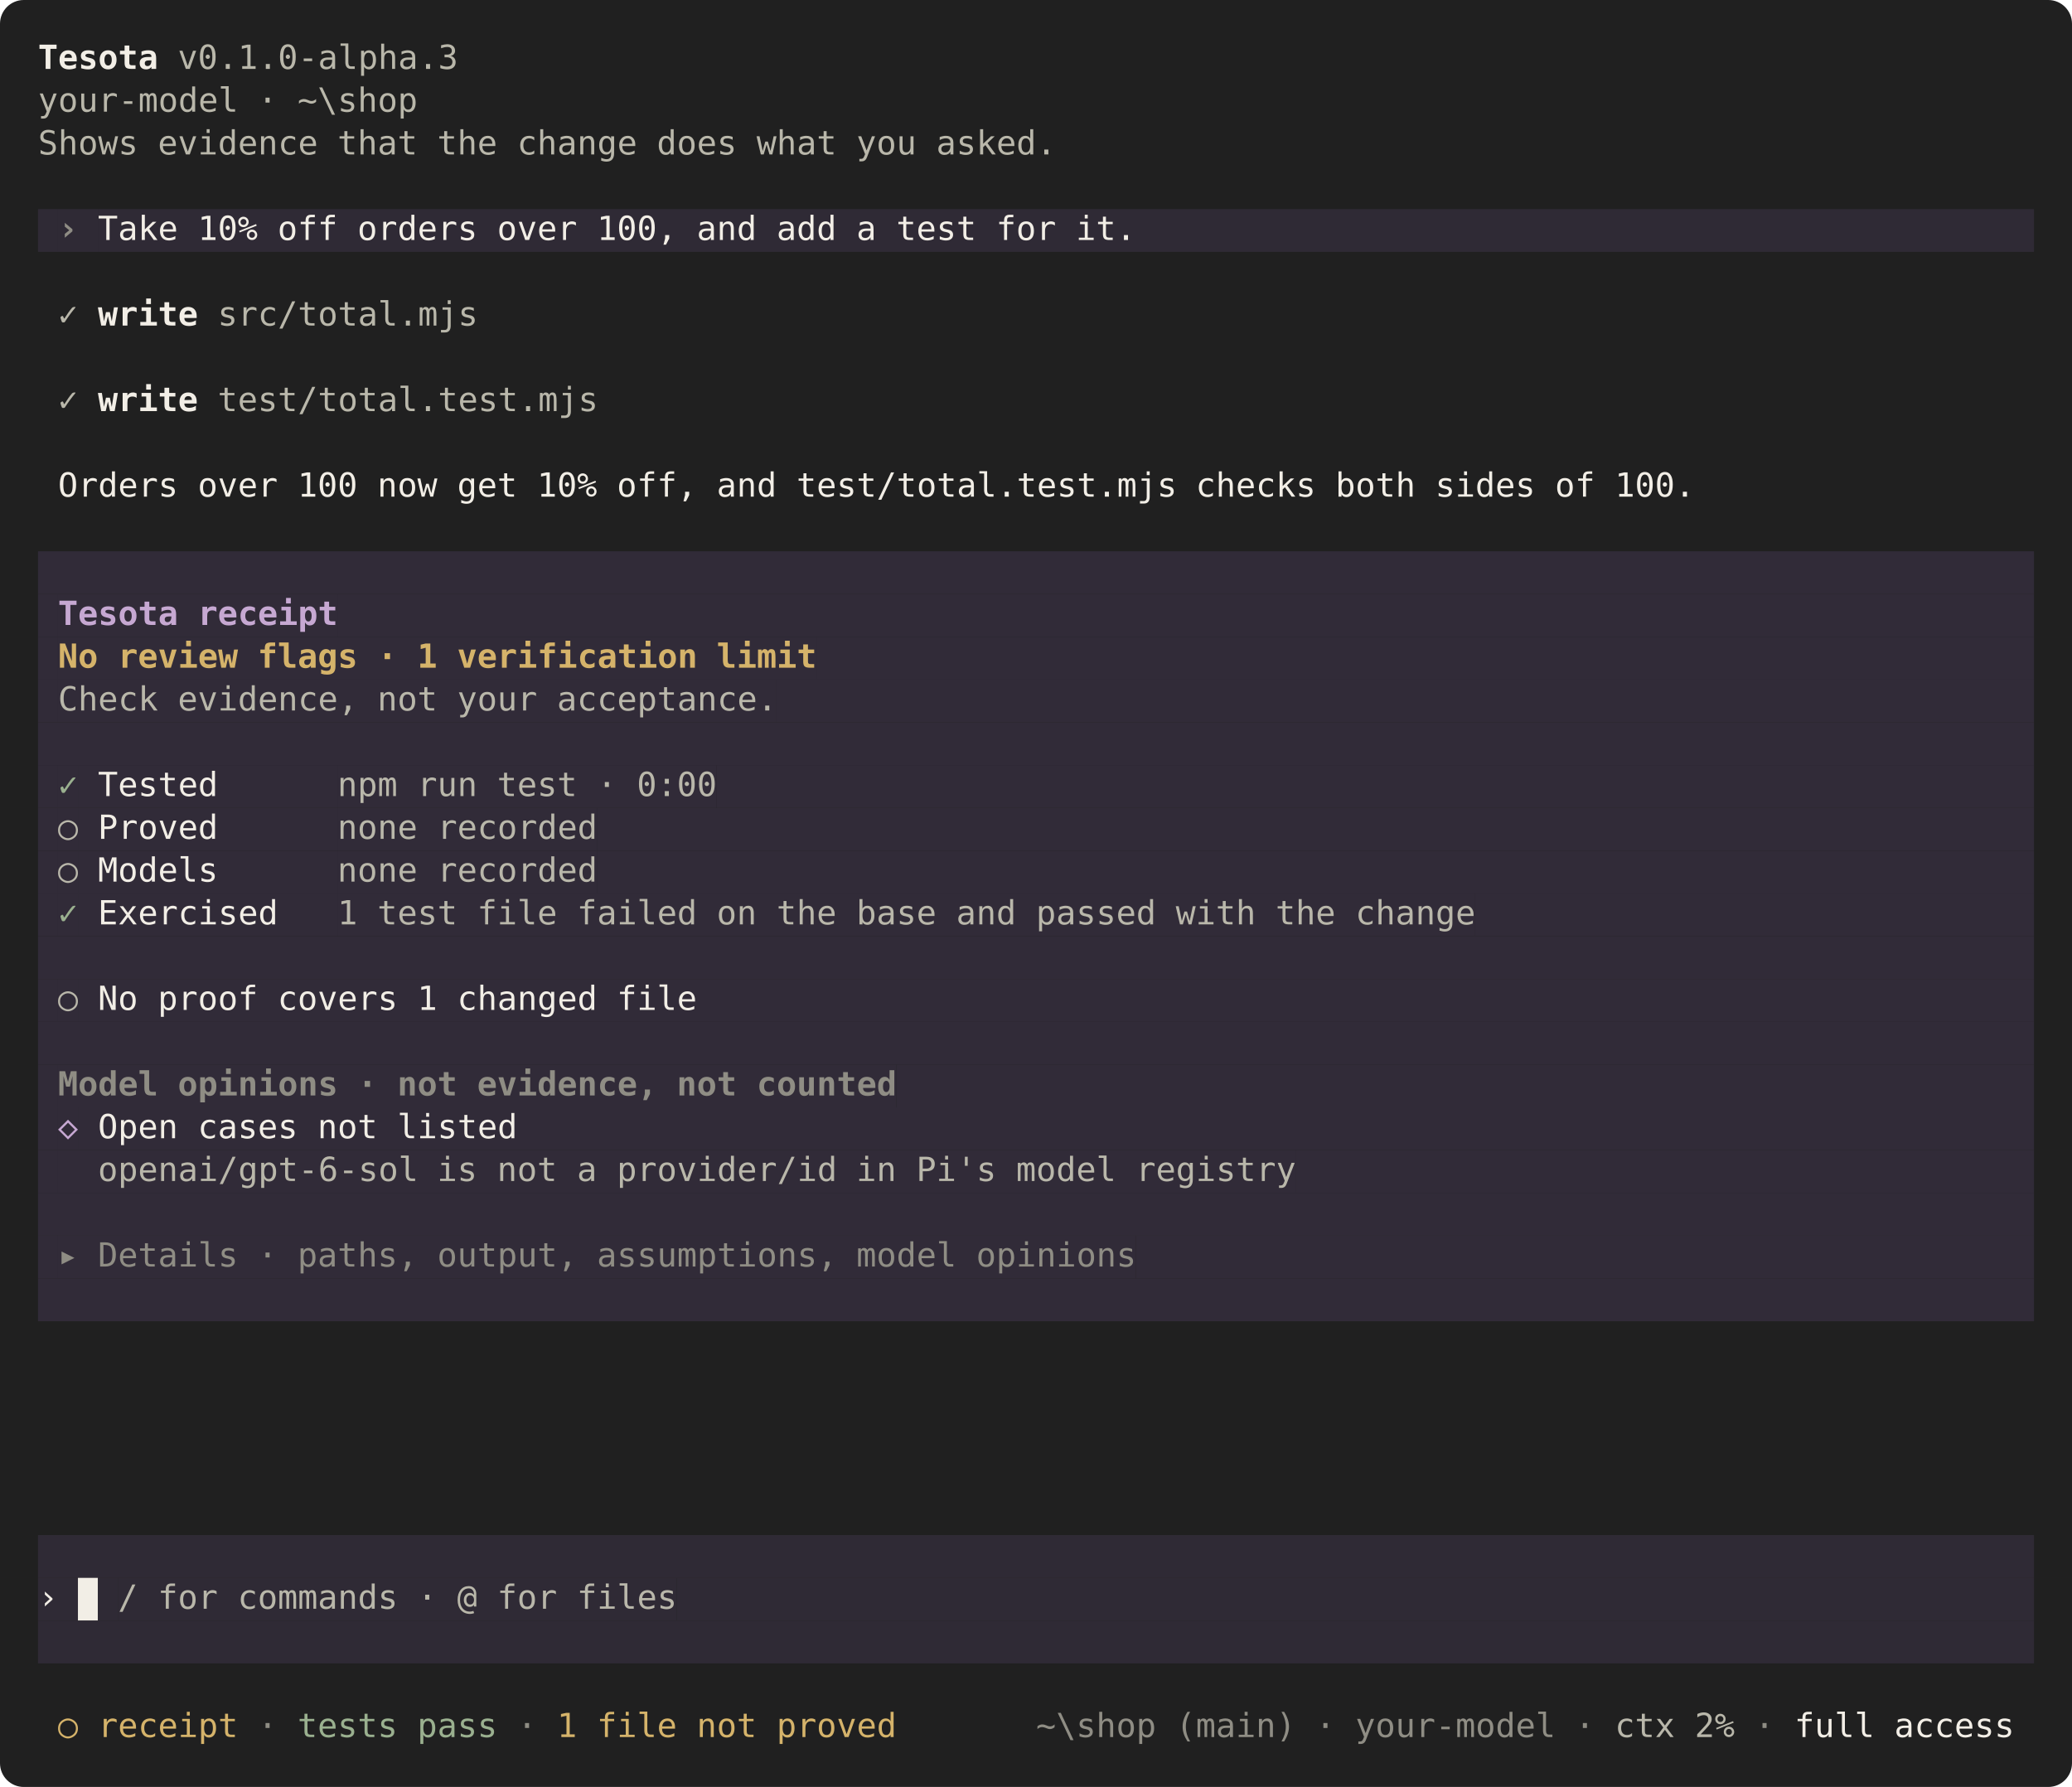
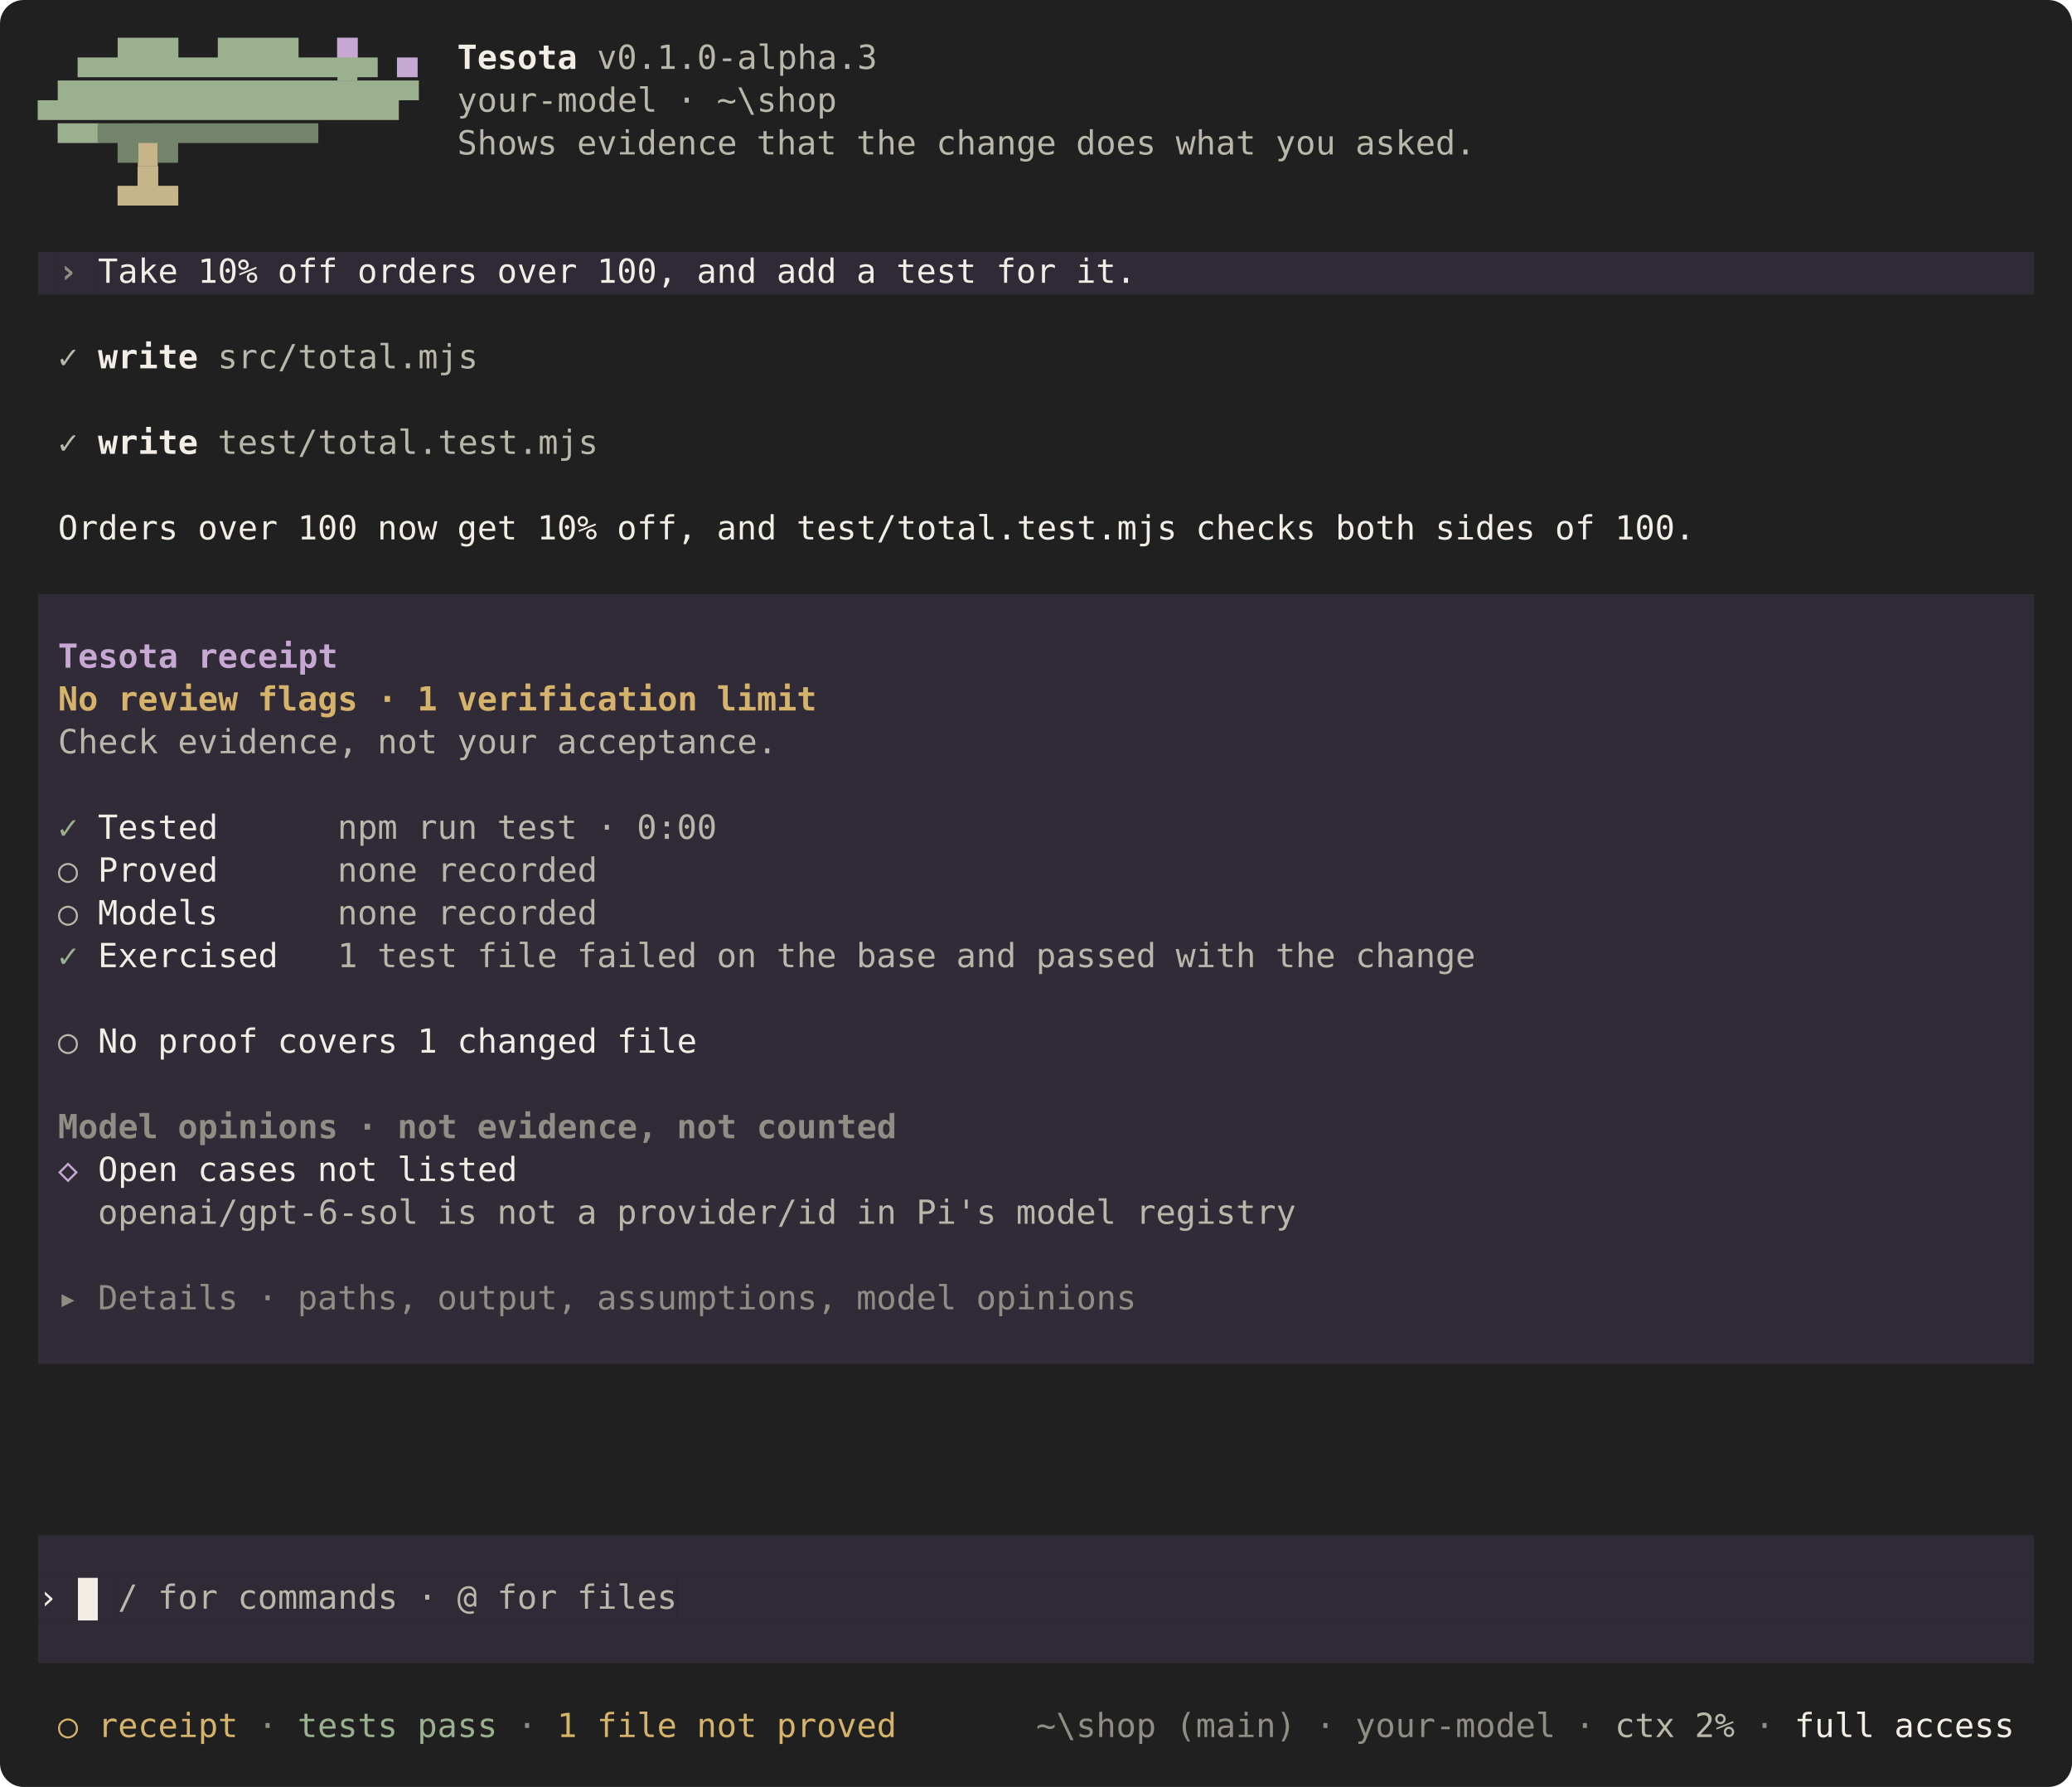
- <svg xmlns="http://www.w3.org/2000/svg" width="872" height="752" viewBox="0 0 872 752" role="img" aria-label="A verified turn in Tesota: the request, the agent's two file writes and its answer, then Tesota's receipt card saying nothing needs you, the tests pass and the new test exercises the change.">
+ <svg xmlns="http://www.w3.org/2000/svg" width="872" height="752" viewBox="0 0 872 752" role="img" aria-label="A verified turn in Tesota: a blooming pixel ironwood in the header, the request, two file writes and the answer, then the receipt card with the passing tests and the new test exercising the change.">
  <rect width="872" height="752" rx="10" fill="#202020" />
-   <rect x="16.0" y="88" width="8.4" height="18" fill="#2f2a35" />
-   <rect x="24.4" y="88" width="16.8" height="18" fill="#2f2a35" />
-   <rect x="41.2" y="88" width="814.8" height="18" fill="#2f2a35" />
-   <rect x="16.0" y="232" width="840.0" height="18" fill="#312b38" />
-   <rect x="16.0" y="250" width="8.4" height="18" fill="#312b38" />
-   <rect x="24.4" y="250" width="117.6" height="18" fill="#312b38" />
-   <rect x="142.0" y="250" width="714.0" height="18" fill="#312b38" />
+   <rect x="142.0" y="16" width="8.4" height="18" fill="#9ab08f" />
+   <rect x="58.0" y="52" width="8.4" height="18" fill="#c7b58a" />
+   <rect x="16.0" y="106" width="8.4" height="18" fill="#2f2a35" />
+   <rect x="24.4" y="106" width="16.8" height="18" fill="#2f2a35" />
+   <rect x="41.2" y="106" width="814.8" height="18" fill="#2f2a35" />
+   <rect x="16.0" y="250" width="840.0" height="18" fill="#312b38" />
  <rect x="16.0" y="268" width="8.4" height="18" fill="#312b38" />
-   <rect x="24.4" y="268" width="319.2" height="18" fill="#312b38" />
-   <rect x="343.6" y="268" width="512.4" height="18" fill="#312b38" />
+   <rect x="24.4" y="268" width="117.6" height="18" fill="#312b38" />
+   <rect x="142.0" y="268" width="714.0" height="18" fill="#312b38" />
  <rect x="16.0" y="286" width="8.4" height="18" fill="#312b38" />
-   <rect x="24.4" y="286" width="302.4" height="18" fill="#312b38" />
-   <rect x="326.8" y="286" width="529.2" height="18" fill="#312b38" />
-   <rect x="16.0" y="304" width="840.0" height="18" fill="#312b38" />
-   <rect x="16.0" y="322" width="8.4" height="18" fill="#312b38" />
-   <rect x="24.4" y="322" width="8.4" height="18" fill="#312b38" />
-   <rect x="32.8" y="322" width="109.2" height="18" fill="#312b38" />
-   <rect x="142.0" y="322" width="159.6" height="18" fill="#312b38" />
-   <rect x="301.6" y="322" width="554.4" height="18" fill="#312b38" />
+   <rect x="24.4" y="286" width="319.2" height="18" fill="#312b38" />
+   <rect x="343.6" y="286" width="512.4" height="18" fill="#312b38" />
+   <rect x="16.0" y="304" width="8.4" height="18" fill="#312b38" />
+   <rect x="24.4" y="304" width="302.4" height="18" fill="#312b38" />
+   <rect x="326.8" y="304" width="529.2" height="18" fill="#312b38" />
+   <rect x="16.0" y="322" width="840.0" height="18" fill="#312b38" />
  <rect x="16.0" y="340" width="8.4" height="18" fill="#312b38" />
  <rect x="24.4" y="340" width="8.4" height="18" fill="#312b38" />
  <rect x="32.8" y="340" width="109.2" height="18" fill="#312b38" />
-   <rect x="142.0" y="340" width="109.2" height="18" fill="#312b38" />
-   <rect x="251.2" y="340" width="604.8" height="18" fill="#312b38" />
+   <rect x="142.0" y="340" width="159.6" height="18" fill="#312b38" />
+   <rect x="301.6" y="340" width="554.4" height="18" fill="#312b38" />
  <rect x="16.0" y="358" width="8.4" height="18" fill="#312b38" />
  <rect x="24.4" y="358" width="8.4" height="18" fill="#312b38" />
  <rect x="32.8" y="358" width="109.2" height="18" fill="#312b38" />
  <rect x="142.0" y="358" width="109.2" height="18" fill="#312b38" />
  <rect x="251.2" y="358" width="604.8" height="18" fill="#312b38" />
  <rect x="16.0" y="376" width="8.4" height="18" fill="#312b38" />
  <rect x="24.4" y="376" width="8.4" height="18" fill="#312b38" />
  <rect x="32.8" y="376" width="109.2" height="18" fill="#312b38" />
-   <rect x="142.0" y="376" width="478.8" height="18" fill="#312b38" />
-   <rect x="620.8" y="376" width="235.2" height="18" fill="#312b38" />
-   <rect x="16.0" y="394" width="840.0" height="18" fill="#312b38" />
-   <rect x="16.0" y="412" width="8.4" height="18" fill="#312b38" />
-   <rect x="24.4" y="412" width="8.4" height="18" fill="#312b38" />
-   <rect x="32.8" y="412" width="823.2" height="18" fill="#312b38" />
-   <rect x="16.0" y="430" width="840.0" height="18" fill="#312b38" />
-   <rect x="16.0" y="448" width="8.4" height="18" fill="#312b38" />
-   <rect x="24.4" y="448" width="352.8" height="18" fill="#312b38" />
-   <rect x="377.2" y="448" width="478.8" height="18" fill="#312b38" />
+   <rect x="142.0" y="376" width="109.2" height="18" fill="#312b38" />
+   <rect x="251.2" y="376" width="604.8" height="18" fill="#312b38" />
+   <rect x="16.0" y="394" width="8.4" height="18" fill="#312b38" />
+   <rect x="24.4" y="394" width="8.4" height="18" fill="#312b38" />
+   <rect x="32.8" y="394" width="109.2" height="18" fill="#312b38" />
+   <rect x="142.0" y="394" width="478.8" height="18" fill="#312b38" />
+   <rect x="620.8" y="394" width="235.2" height="18" fill="#312b38" />
+   <rect x="16.0" y="412" width="840.0" height="18" fill="#312b38" />
+   <rect x="16.0" y="430" width="8.4" height="18" fill="#312b38" />
+   <rect x="24.4" y="430" width="8.4" height="18" fill="#312b38" />
+   <rect x="32.8" y="430" width="823.2" height="18" fill="#312b38" />
+   <rect x="16.0" y="448" width="840.0" height="18" fill="#312b38" />
  <rect x="16.0" y="466" width="8.4" height="18" fill="#312b38" />
-   <rect x="24.4" y="466" width="8.4" height="18" fill="#312b38" />
-   <rect x="32.8" y="466" width="823.2" height="18" fill="#312b38" />
+   <rect x="24.4" y="466" width="352.8" height="18" fill="#312b38" />
+   <rect x="377.2" y="466" width="478.8" height="18" fill="#312b38" />
  <rect x="16.0" y="484" width="8.4" height="18" fill="#312b38" />
-   <rect x="24.4" y="484" width="520.8" height="18" fill="#312b38" />
-   <rect x="545.2" y="484" width="310.8" height="18" fill="#312b38" />
-   <rect x="16.0" y="502" width="840.0" height="18" fill="#312b38" />
-   <rect x="16.0" y="520" width="8.4" height="18" fill="#312b38" />
-   <rect x="24.4" y="520" width="453.6" height="18" fill="#312b38" />
-   <rect x="478.0" y="520" width="378.0" height="18" fill="#312b38" />
-   <rect x="16.0" y="538" width="840.0" height="18" fill="#312b38" />
+   <rect x="24.4" y="484" width="8.4" height="18" fill="#312b38" />
+   <rect x="32.8" y="484" width="823.2" height="18" fill="#312b38" />
+   <rect x="16.0" y="502" width="8.4" height="18" fill="#312b38" />
+   <rect x="24.4" y="502" width="520.8" height="18" fill="#312b38" />
+   <rect x="545.2" y="502" width="310.8" height="18" fill="#312b38" />
+   <rect x="16.0" y="520" width="840.0" height="18" fill="#312b38" />
+   <rect x="16.0" y="538" width="8.4" height="18" fill="#312b38" />
+   <rect x="24.4" y="538" width="453.6" height="18" fill="#312b38" />
+   <rect x="478.0" y="538" width="378.0" height="18" fill="#312b38" />
+   <rect x="16.0" y="556" width="840.0" height="18" fill="#312b38" />
  <rect x="16.0" y="646" width="840.0" height="18" fill="#2f2a35" />
  <rect x="16.0" y="664" width="16.8" height="18" fill="#2f2a35" />
  <rect x="32.8" y="664" width="8.4" height="18" fill="#f2eee6" />
  <rect x="41.2" y="664" width="8.4" height="18" fill="#2f2a35" />
  <rect x="49.6" y="664" width="235.2" height="18" fill="#2f2a35" />
  <rect x="284.8" y="664" width="571.2" height="18" fill="#2f2a35" />
  <rect x="16.0" y="682" width="840.0" height="18" fill="#2f2a35" />
  <g font-family="'Cascadia Mono', 'JetBrains Mono', Menlo, Consolas, 'DejaVu Sans Mono', monospace" font-size="14" xml:space="preserve">
-     <text x="16.0" y="29" fill="#f2eee6" font-weight="bold" textLength="50.4" lengthAdjust="spacingAndGlyphs">Tesota</text>
-     <text x="74.8" y="29" fill="#b9b7aa" textLength="117.6" lengthAdjust="spacingAndGlyphs">v0.1.0-alpha.3</text>
-     <text x="16.0" y="47" fill="#b9b7aa" textLength="84.0" lengthAdjust="spacingAndGlyphs">your-model</text>
-     <text x="108.4" y="47" fill="#b9b7aa" textLength="8.4" lengthAdjust="spacingAndGlyphs">·</text>
-     <text x="125.2" y="47" fill="#b9b7aa" textLength="50.4" lengthAdjust="spacingAndGlyphs">~\shop</text>
-     <text x="16.0" y="65" fill="#b9b7aa" textLength="42.0" lengthAdjust="spacingAndGlyphs">Shows</text>
-     <text x="66.4" y="65" fill="#b9b7aa" textLength="67.2" lengthAdjust="spacingAndGlyphs">evidence</text>
-     <text x="142.0" y="65" fill="#b9b7aa" textLength="33.6" lengthAdjust="spacingAndGlyphs">that</text>
-     <text x="184.0" y="65" fill="#b9b7aa" textLength="25.2" lengthAdjust="spacingAndGlyphs">the</text>
-     <text x="217.6" y="65" fill="#b9b7aa" textLength="50.4" lengthAdjust="spacingAndGlyphs">change</text>
-     <text x="276.4" y="65" fill="#b9b7aa" textLength="33.6" lengthAdjust="spacingAndGlyphs">does</text>
-     <text x="318.4" y="65" fill="#b9b7aa" textLength="33.6" lengthAdjust="spacingAndGlyphs">what</text>
-     <text x="360.4" y="65" fill="#b9b7aa" textLength="25.2" lengthAdjust="spacingAndGlyphs">you</text>
-     <text x="394.0" y="65" fill="#b9b7aa" textLength="50.4" lengthAdjust="spacingAndGlyphs">asked.</text>
-     <text x="24.4" y="101" fill="#8f8d84" font-weight="bold" textLength="8.4" lengthAdjust="spacingAndGlyphs">›</text>
-     <text x="41.2" y="101" fill="#f2eee6" textLength="33.6" lengthAdjust="spacingAndGlyphs">Take</text>
-     <text x="83.2" y="101" fill="#f2eee6" textLength="25.2" lengthAdjust="spacingAndGlyphs">10%</text>
-     <text x="116.8" y="101" fill="#f2eee6" textLength="25.2" lengthAdjust="spacingAndGlyphs">off</text>
-     <text x="150.4" y="101" fill="#f2eee6" textLength="50.4" lengthAdjust="spacingAndGlyphs">orders</text>
-     <text x="209.2" y="101" fill="#f2eee6" textLength="33.6" lengthAdjust="spacingAndGlyphs">over</text>
-     <text x="251.2" y="101" fill="#f2eee6" textLength="33.6" lengthAdjust="spacingAndGlyphs">100,</text>
-     <text x="293.2" y="101" fill="#f2eee6" textLength="25.2" lengthAdjust="spacingAndGlyphs">and</text>
-     <text x="326.8" y="101" fill="#f2eee6" textLength="25.2" lengthAdjust="spacingAndGlyphs">add</text>
-     <text x="360.4" y="101" fill="#f2eee6" textLength="8.4" lengthAdjust="spacingAndGlyphs">a</text>
-     <text x="377.2" y="101" fill="#f2eee6" textLength="33.6" lengthAdjust="spacingAndGlyphs">test</text>
-     <text x="419.2" y="101" fill="#f2eee6" textLength="25.2" lengthAdjust="spacingAndGlyphs">for</text>
-     <text x="452.8" y="101" fill="#f2eee6" textLength="25.2" lengthAdjust="spacingAndGlyphs">it.</text>
-     <text x="24.4" y="137" fill="#b9b7aa" textLength="8.4" lengthAdjust="spacingAndGlyphs">✓</text>
-     <text x="41.2" y="137" fill="#f2eee6" font-weight="bold" textLength="42.0" lengthAdjust="spacingAndGlyphs">write</text>
-     <text x="91.6" y="137" fill="#b9b7aa" textLength="109.2" lengthAdjust="spacingAndGlyphs">src/total.mjs</text>
-     <text x="24.4" y="173" fill="#b9b7aa" textLength="8.4" lengthAdjust="spacingAndGlyphs">✓</text>
-     <text x="41.2" y="173" fill="#f2eee6" font-weight="bold" textLength="42.0" lengthAdjust="spacingAndGlyphs">write</text>
-     <text x="91.6" y="173" fill="#b9b7aa" textLength="159.6" lengthAdjust="spacingAndGlyphs">test/total.test.mjs</text>
-     <text x="24.4" y="209" fill="#f2eee6" textLength="50.4" lengthAdjust="spacingAndGlyphs">Orders</text>
-     <text x="83.2" y="209" fill="#f2eee6" textLength="33.6" lengthAdjust="spacingAndGlyphs">over</text>
-     <text x="125.2" y="209" fill="#f2eee6" textLength="25.2" lengthAdjust="spacingAndGlyphs">100</text>
-     <text x="158.8" y="209" fill="#f2eee6" textLength="25.2" lengthAdjust="spacingAndGlyphs">now</text>
-     <text x="192.4" y="209" fill="#f2eee6" textLength="25.2" lengthAdjust="spacingAndGlyphs">get</text>
-     <text x="226.0" y="209" fill="#f2eee6" textLength="25.2" lengthAdjust="spacingAndGlyphs">10%</text>
-     <text x="259.6" y="209" fill="#f2eee6" textLength="33.6" lengthAdjust="spacingAndGlyphs">off,</text>
-     <text x="301.6" y="209" fill="#f2eee6" textLength="25.2" lengthAdjust="spacingAndGlyphs">and</text>
-     <text x="335.2" y="209" fill="#f2eee6" textLength="159.6" lengthAdjust="spacingAndGlyphs">test/total.test.mjs</text>
-     <text x="503.2" y="209" fill="#f2eee6" textLength="50.4" lengthAdjust="spacingAndGlyphs">checks</text>
-     <text x="562.0" y="209" fill="#f2eee6" textLength="33.6" lengthAdjust="spacingAndGlyphs">both</text>
-     <text x="604.0" y="209" fill="#f2eee6" textLength="42.0" lengthAdjust="spacingAndGlyphs">sides</text>
-     <text x="654.4" y="209" fill="#f2eee6" textLength="16.8" lengthAdjust="spacingAndGlyphs">of</text>
-     <text x="679.6" y="209" fill="#f2eee6" textLength="33.6" lengthAdjust="spacingAndGlyphs">100.</text>
-     <text x="24.4" y="263" fill="#c6a8d2" font-weight="bold" textLength="50.4" lengthAdjust="spacingAndGlyphs">Tesota</text>
-     <text x="83.2" y="263" fill="#c6a8d2" font-weight="bold" textLength="58.8" lengthAdjust="spacingAndGlyphs">receipt</text>
-     <text x="24.4" y="281" fill="#d5b36a" font-weight="bold" textLength="16.8" lengthAdjust="spacingAndGlyphs">No</text>
-     <text x="49.6" y="281" fill="#d5b36a" font-weight="bold" textLength="50.4" lengthAdjust="spacingAndGlyphs">review</text>
-     <text x="108.4" y="281" fill="#d5b36a" font-weight="bold" textLength="42.0" lengthAdjust="spacingAndGlyphs">flags</text>
-     <text x="158.8" y="281" fill="#d5b36a" font-weight="bold" textLength="8.4" lengthAdjust="spacingAndGlyphs">·</text>
-     <text x="175.6" y="281" fill="#d5b36a" font-weight="bold" textLength="8.4" lengthAdjust="spacingAndGlyphs">1</text>
-     <text x="192.4" y="281" fill="#d5b36a" font-weight="bold" textLength="100.8" lengthAdjust="spacingAndGlyphs">verification</text>
-     <text x="301.6" y="281" fill="#d5b36a" font-weight="bold" textLength="42.0" lengthAdjust="spacingAndGlyphs">limit</text>
-     <text x="24.4" y="299" fill="#b9b7aa" textLength="42.0" lengthAdjust="spacingAndGlyphs">Check</text>
-     <text x="74.8" y="299" fill="#b9b7aa" textLength="75.6" lengthAdjust="spacingAndGlyphs">evidence,</text>
-     <text x="158.8" y="299" fill="#b9b7aa" textLength="25.2" lengthAdjust="spacingAndGlyphs">not</text>
-     <text x="192.4" y="299" fill="#b9b7aa" textLength="33.6" lengthAdjust="spacingAndGlyphs">your</text>
-     <text x="234.4" y="299" fill="#b9b7aa" textLength="92.4" lengthAdjust="spacingAndGlyphs">acceptance.</text>
-     <text x="24.4" y="335" fill="#9ab08f" textLength="8.4" lengthAdjust="spacingAndGlyphs">✓</text>
-     <text x="41.2" y="335" fill="#f2eee6" textLength="50.4" lengthAdjust="spacingAndGlyphs">Tested</text>
-     <text x="142.0" y="335" fill="#b9b7aa" textLength="25.2" lengthAdjust="spacingAndGlyphs">npm</text>
-     <text x="175.6" y="335" fill="#b9b7aa" textLength="25.2" lengthAdjust="spacingAndGlyphs">run</text>
-     <text x="209.2" y="335" fill="#b9b7aa" textLength="33.6" lengthAdjust="spacingAndGlyphs">test</text>
-     <text x="251.2" y="335" fill="#b9b7aa" textLength="8.4" lengthAdjust="spacingAndGlyphs">·</text>
-     <text x="268.0" y="335" fill="#b9b7aa" textLength="33.6" lengthAdjust="spacingAndGlyphs">0:00</text>
-     <text x="24.4" y="353" fill="#b9b7aa" textLength="8.4" lengthAdjust="spacingAndGlyphs">○</text>
-     <text x="41.2" y="353" fill="#f2eee6" textLength="50.4" lengthAdjust="spacingAndGlyphs">Proved</text>
-     <text x="142.0" y="353" fill="#b9b7aa" textLength="33.6" lengthAdjust="spacingAndGlyphs">none</text>
-     <text x="184.0" y="353" fill="#b9b7aa" textLength="67.2" lengthAdjust="spacingAndGlyphs">recorded</text>
+     <text x="32.8" y="29" fill="#9ab08f" textLength="109.2" lengthAdjust="spacingAndGlyphs">▄▄███▄▄████▄▄</text>
+     <text x="142.0" y="29" fill="#c6a8d2" textLength="8.4" lengthAdjust="spacingAndGlyphs">▀</text>
+     <text x="150.4" y="29" fill="#9ab08f" textLength="8.4" lengthAdjust="spacingAndGlyphs">▄</text>
+     <text x="167.2" y="29" fill="#c6a8d2" textLength="8.4" lengthAdjust="spacingAndGlyphs">▄</text>
+     <text x="192.4" y="29" fill="#f2eee6" font-weight="bold" textLength="50.4" lengthAdjust="spacingAndGlyphs">Tesota</text>
+     <text x="251.2" y="29" fill="#b9b7aa" textLength="117.6" lengthAdjust="spacingAndGlyphs">v0.1.0-alpha.3</text>
+     <text x="16.0" y="47" fill="#9ab08f" textLength="159.6" lengthAdjust="spacingAndGlyphs">▄█████████████████▀</text>
+     <text x="192.4" y="47" fill="#b9b7aa" textLength="84.0" lengthAdjust="spacingAndGlyphs">your-model</text>
+     <text x="284.8" y="47" fill="#b9b7aa" textLength="8.4" lengthAdjust="spacingAndGlyphs">·</text>
+     <text x="301.6" y="47" fill="#b9b7aa" textLength="50.4" lengthAdjust="spacingAndGlyphs">~\shop</text>
+     <text x="24.4" y="65" fill="#9ab08f" textLength="16.8" lengthAdjust="spacingAndGlyphs">▀▀</text>
+     <text x="41.2" y="65" fill="#74846b" textLength="16.8" lengthAdjust="spacingAndGlyphs">▀█</text>
+     <text x="58.0" y="65" fill="#74846b" textLength="8.4" lengthAdjust="spacingAndGlyphs">▀</text>
+     <text x="66.4" y="65" fill="#74846b" textLength="67.2" lengthAdjust="spacingAndGlyphs">█▀▀▀▀▀▀▀</text>
+     <text x="192.4" y="65" fill="#b9b7aa" textLength="42.0" lengthAdjust="spacingAndGlyphs">Shows</text>
+     <text x="242.8" y="65" fill="#b9b7aa" textLength="67.2" lengthAdjust="spacingAndGlyphs">evidence</text>
+     <text x="318.4" y="65" fill="#b9b7aa" textLength="33.6" lengthAdjust="spacingAndGlyphs">that</text>
+     <text x="360.4" y="65" fill="#b9b7aa" textLength="25.2" lengthAdjust="spacingAndGlyphs">the</text>
+     <text x="394.0" y="65" fill="#b9b7aa" textLength="50.4" lengthAdjust="spacingAndGlyphs">change</text>
+     <text x="452.8" y="65" fill="#b9b7aa" textLength="33.6" lengthAdjust="spacingAndGlyphs">does</text>
+     <text x="494.8" y="65" fill="#b9b7aa" textLength="33.6" lengthAdjust="spacingAndGlyphs">what</text>
+     <text x="536.8" y="65" fill="#b9b7aa" textLength="25.2" lengthAdjust="spacingAndGlyphs">you</text>
+     <text x="570.4" y="65" fill="#b9b7aa" textLength="50.4" lengthAdjust="spacingAndGlyphs">asked.</text>
+     <text x="49.6" y="83" fill="#c7b58a" textLength="25.2" lengthAdjust="spacingAndGlyphs">▄█▄</text>
+     <text x="24.4" y="119" fill="#8f8d84" font-weight="bold" textLength="8.4" lengthAdjust="spacingAndGlyphs">›</text>
+     <text x="41.2" y="119" fill="#f2eee6" textLength="33.6" lengthAdjust="spacingAndGlyphs">Take</text>
+     <text x="83.2" y="119" fill="#f2eee6" textLength="25.2" lengthAdjust="spacingAndGlyphs">10%</text>
+     <text x="116.8" y="119" fill="#f2eee6" textLength="25.2" lengthAdjust="spacingAndGlyphs">off</text>
+     <text x="150.4" y="119" fill="#f2eee6" textLength="50.4" lengthAdjust="spacingAndGlyphs">orders</text>
+     <text x="209.2" y="119" fill="#f2eee6" textLength="33.6" lengthAdjust="spacingAndGlyphs">over</text>
+     <text x="251.2" y="119" fill="#f2eee6" textLength="33.6" lengthAdjust="spacingAndGlyphs">100,</text>
+     <text x="293.2" y="119" fill="#f2eee6" textLength="25.2" lengthAdjust="spacingAndGlyphs">and</text>
+     <text x="326.8" y="119" fill="#f2eee6" textLength="25.2" lengthAdjust="spacingAndGlyphs">add</text>
+     <text x="360.4" y="119" fill="#f2eee6" textLength="8.4" lengthAdjust="spacingAndGlyphs">a</text>
+     <text x="377.2" y="119" fill="#f2eee6" textLength="33.6" lengthAdjust="spacingAndGlyphs">test</text>
+     <text x="419.2" y="119" fill="#f2eee6" textLength="25.2" lengthAdjust="spacingAndGlyphs">for</text>
+     <text x="452.8" y="119" fill="#f2eee6" textLength="25.2" lengthAdjust="spacingAndGlyphs">it.</text>
+     <text x="24.4" y="155" fill="#b9b7aa" textLength="8.4" lengthAdjust="spacingAndGlyphs">✓</text>
+     <text x="41.2" y="155" fill="#f2eee6" font-weight="bold" textLength="42.0" lengthAdjust="spacingAndGlyphs">write</text>
+     <text x="91.6" y="155" fill="#b9b7aa" textLength="109.2" lengthAdjust="spacingAndGlyphs">src/total.mjs</text>
+     <text x="24.4" y="191" fill="#b9b7aa" textLength="8.4" lengthAdjust="spacingAndGlyphs">✓</text>
+     <text x="41.2" y="191" fill="#f2eee6" font-weight="bold" textLength="42.0" lengthAdjust="spacingAndGlyphs">write</text>
+     <text x="91.6" y="191" fill="#b9b7aa" textLength="159.6" lengthAdjust="spacingAndGlyphs">test/total.test.mjs</text>
+     <text x="24.4" y="227" fill="#f2eee6" textLength="50.4" lengthAdjust="spacingAndGlyphs">Orders</text>
+     <text x="83.2" y="227" fill="#f2eee6" textLength="33.6" lengthAdjust="spacingAndGlyphs">over</text>
+     <text x="125.2" y="227" fill="#f2eee6" textLength="25.2" lengthAdjust="spacingAndGlyphs">100</text>
+     <text x="158.8" y="227" fill="#f2eee6" textLength="25.2" lengthAdjust="spacingAndGlyphs">now</text>
+     <text x="192.4" y="227" fill="#f2eee6" textLength="25.2" lengthAdjust="spacingAndGlyphs">get</text>
+     <text x="226.0" y="227" fill="#f2eee6" textLength="25.2" lengthAdjust="spacingAndGlyphs">10%</text>
+     <text x="259.6" y="227" fill="#f2eee6" textLength="33.6" lengthAdjust="spacingAndGlyphs">off,</text>
+     <text x="301.6" y="227" fill="#f2eee6" textLength="25.2" lengthAdjust="spacingAndGlyphs">and</text>
+     <text x="335.2" y="227" fill="#f2eee6" textLength="159.6" lengthAdjust="spacingAndGlyphs">test/total.test.mjs</text>
+     <text x="503.2" y="227" fill="#f2eee6" textLength="50.4" lengthAdjust="spacingAndGlyphs">checks</text>
+     <text x="562.0" y="227" fill="#f2eee6" textLength="33.6" lengthAdjust="spacingAndGlyphs">both</text>
+     <text x="604.0" y="227" fill="#f2eee6" textLength="42.0" lengthAdjust="spacingAndGlyphs">sides</text>
+     <text x="654.4" y="227" fill="#f2eee6" textLength="16.8" lengthAdjust="spacingAndGlyphs">of</text>
+     <text x="679.6" y="227" fill="#f2eee6" textLength="33.6" lengthAdjust="spacingAndGlyphs">100.</text>
+     <text x="24.4" y="281" fill="#c6a8d2" font-weight="bold" textLength="50.4" lengthAdjust="spacingAndGlyphs">Tesota</text>
+     <text x="83.2" y="281" fill="#c6a8d2" font-weight="bold" textLength="58.8" lengthAdjust="spacingAndGlyphs">receipt</text>
+     <text x="24.4" y="299" fill="#d5b36a" font-weight="bold" textLength="16.8" lengthAdjust="spacingAndGlyphs">No</text>
+     <text x="49.6" y="299" fill="#d5b36a" font-weight="bold" textLength="50.4" lengthAdjust="spacingAndGlyphs">review</text>
+     <text x="108.4" y="299" fill="#d5b36a" font-weight="bold" textLength="42.0" lengthAdjust="spacingAndGlyphs">flags</text>
+     <text x="158.8" y="299" fill="#d5b36a" font-weight="bold" textLength="8.4" lengthAdjust="spacingAndGlyphs">·</text>
+     <text x="175.6" y="299" fill="#d5b36a" font-weight="bold" textLength="8.4" lengthAdjust="spacingAndGlyphs">1</text>
+     <text x="192.4" y="299" fill="#d5b36a" font-weight="bold" textLength="100.8" lengthAdjust="spacingAndGlyphs">verification</text>
+     <text x="301.6" y="299" fill="#d5b36a" font-weight="bold" textLength="42.0" lengthAdjust="spacingAndGlyphs">limit</text>
+     <text x="24.4" y="317" fill="#b9b7aa" textLength="42.0" lengthAdjust="spacingAndGlyphs">Check</text>
+     <text x="74.8" y="317" fill="#b9b7aa" textLength="75.6" lengthAdjust="spacingAndGlyphs">evidence,</text>
+     <text x="158.8" y="317" fill="#b9b7aa" textLength="25.2" lengthAdjust="spacingAndGlyphs">not</text>
+     <text x="192.4" y="317" fill="#b9b7aa" textLength="33.6" lengthAdjust="spacingAndGlyphs">your</text>
+     <text x="234.4" y="317" fill="#b9b7aa" textLength="92.4" lengthAdjust="spacingAndGlyphs">acceptance.</text>
+     <text x="24.4" y="353" fill="#9ab08f" textLength="8.4" lengthAdjust="spacingAndGlyphs">✓</text>
+     <text x="41.2" y="353" fill="#f2eee6" textLength="50.4" lengthAdjust="spacingAndGlyphs">Tested</text>
+     <text x="142.0" y="353" fill="#b9b7aa" textLength="25.2" lengthAdjust="spacingAndGlyphs">npm</text>
+     <text x="175.6" y="353" fill="#b9b7aa" textLength="25.2" lengthAdjust="spacingAndGlyphs">run</text>
+     <text x="209.2" y="353" fill="#b9b7aa" textLength="33.6" lengthAdjust="spacingAndGlyphs">test</text>
+     <text x="251.2" y="353" fill="#b9b7aa" textLength="8.4" lengthAdjust="spacingAndGlyphs">·</text>
+     <text x="268.0" y="353" fill="#b9b7aa" textLength="33.6" lengthAdjust="spacingAndGlyphs">0:00</text>
    <text x="24.4" y="371" fill="#b9b7aa" textLength="8.4" lengthAdjust="spacingAndGlyphs">○</text>
-     <text x="41.2" y="371" fill="#f2eee6" textLength="50.4" lengthAdjust="spacingAndGlyphs">Models</text>
+     <text x="41.2" y="371" fill="#f2eee6" textLength="50.4" lengthAdjust="spacingAndGlyphs">Proved</text>
    <text x="142.0" y="371" fill="#b9b7aa" textLength="33.6" lengthAdjust="spacingAndGlyphs">none</text>
    <text x="184.0" y="371" fill="#b9b7aa" textLength="67.2" lengthAdjust="spacingAndGlyphs">recorded</text>
-     <text x="24.4" y="389" fill="#9ab08f" textLength="8.4" lengthAdjust="spacingAndGlyphs">✓</text>
-     <text x="41.2" y="389" fill="#f2eee6" textLength="75.6" lengthAdjust="spacingAndGlyphs">Exercised</text>
-     <text x="142.0" y="389" fill="#b9b7aa" textLength="8.4" lengthAdjust="spacingAndGlyphs">1</text>
-     <text x="158.8" y="389" fill="#b9b7aa" textLength="33.6" lengthAdjust="spacingAndGlyphs">test</text>
-     <text x="200.8" y="389" fill="#b9b7aa" textLength="33.6" lengthAdjust="spacingAndGlyphs">file</text>
-     <text x="242.8" y="389" fill="#b9b7aa" textLength="50.4" lengthAdjust="spacingAndGlyphs">failed</text>
-     <text x="301.6" y="389" fill="#b9b7aa" textLength="16.8" lengthAdjust="spacingAndGlyphs">on</text>
-     <text x="326.8" y="389" fill="#b9b7aa" textLength="25.2" lengthAdjust="spacingAndGlyphs">the</text>
-     <text x="360.4" y="389" fill="#b9b7aa" textLength="33.6" lengthAdjust="spacingAndGlyphs">base</text>
-     <text x="402.4" y="389" fill="#b9b7aa" textLength="25.2" lengthAdjust="spacingAndGlyphs">and</text>
-     <text x="436.0" y="389" fill="#b9b7aa" textLength="50.4" lengthAdjust="spacingAndGlyphs">passed</text>
-     <text x="494.8" y="389" fill="#b9b7aa" textLength="33.6" lengthAdjust="spacingAndGlyphs">with</text>
-     <text x="536.8" y="389" fill="#b9b7aa" textLength="25.2" lengthAdjust="spacingAndGlyphs">the</text>
-     <text x="570.4" y="389" fill="#b9b7aa" textLength="50.4" lengthAdjust="spacingAndGlyphs">change</text>
-     <text x="24.4" y="425" fill="#b9b7aa" textLength="8.4" lengthAdjust="spacingAndGlyphs">○</text>
-     <text x="41.2" y="425" fill="#f2eee6" textLength="16.8" lengthAdjust="spacingAndGlyphs">No</text>
-     <text x="66.4" y="425" fill="#f2eee6" textLength="42.0" lengthAdjust="spacingAndGlyphs">proof</text>
-     <text x="116.8" y="425" fill="#f2eee6" textLength="50.4" lengthAdjust="spacingAndGlyphs">covers</text>
-     <text x="175.6" y="425" fill="#f2eee6" textLength="8.4" lengthAdjust="spacingAndGlyphs">1</text>
-     <text x="192.4" y="425" fill="#f2eee6" textLength="58.8" lengthAdjust="spacingAndGlyphs">changed</text>
-     <text x="259.6" y="425" fill="#f2eee6" textLength="33.6" lengthAdjust="spacingAndGlyphs">file</text>
-     <text x="24.4" y="461" fill="#8f8d84" font-weight="bold" textLength="42.0" lengthAdjust="spacingAndGlyphs">Model</text>
-     <text x="74.8" y="461" fill="#8f8d84" font-weight="bold" textLength="67.2" lengthAdjust="spacingAndGlyphs">opinions</text>
-     <text x="150.4" y="461" fill="#8f8d84" font-weight="bold" textLength="8.4" lengthAdjust="spacingAndGlyphs">·</text>
-     <text x="167.2" y="461" fill="#8f8d84" font-weight="bold" textLength="25.2" lengthAdjust="spacingAndGlyphs">not</text>
-     <text x="200.8" y="461" fill="#8f8d84" font-weight="bold" textLength="75.6" lengthAdjust="spacingAndGlyphs">evidence,</text>
-     <text x="284.8" y="461" fill="#8f8d84" font-weight="bold" textLength="25.2" lengthAdjust="spacingAndGlyphs">not</text>
-     <text x="318.4" y="461" fill="#8f8d84" font-weight="bold" textLength="58.8" lengthAdjust="spacingAndGlyphs">counted</text>
-     <text x="24.4" y="479" fill="#c6a8d2" textLength="8.4" lengthAdjust="spacingAndGlyphs">◇</text>
-     <text x="41.2" y="479" fill="#f2eee6" textLength="33.6" lengthAdjust="spacingAndGlyphs">Open</text>
-     <text x="83.2" y="479" fill="#f2eee6" textLength="42.0" lengthAdjust="spacingAndGlyphs">cases</text>
-     <text x="133.6" y="479" fill="#f2eee6" textLength="25.2" lengthAdjust="spacingAndGlyphs">not</text>
-     <text x="167.2" y="479" fill="#f2eee6" textLength="50.4" lengthAdjust="spacingAndGlyphs">listed</text>
-     <text x="41.2" y="497" fill="#b9b7aa" textLength="134.4" lengthAdjust="spacingAndGlyphs">openai/gpt-6-sol</text>
-     <text x="184.0" y="497" fill="#b9b7aa" textLength="16.8" lengthAdjust="spacingAndGlyphs">is</text>
-     <text x="209.2" y="497" fill="#b9b7aa" textLength="25.2" lengthAdjust="spacingAndGlyphs">not</text>
-     <text x="242.8" y="497" fill="#b9b7aa" textLength="8.4" lengthAdjust="spacingAndGlyphs">a</text>
-     <text x="259.6" y="497" fill="#b9b7aa" textLength="92.4" lengthAdjust="spacingAndGlyphs">provider/id</text>
-     <text x="360.4" y="497" fill="#b9b7aa" textLength="16.8" lengthAdjust="spacingAndGlyphs">in</text>
-     <text x="385.6" y="497" fill="#b9b7aa" textLength="33.6" lengthAdjust="spacingAndGlyphs">Pi's</text>
-     <text x="427.6" y="497" fill="#b9b7aa" textLength="42.0" lengthAdjust="spacingAndGlyphs">model</text>
-     <text x="478.0" y="497" fill="#b9b7aa" textLength="67.2" lengthAdjust="spacingAndGlyphs">registry</text>
-     <text x="24.4" y="533" fill="#8f8d84" textLength="8.4" lengthAdjust="spacingAndGlyphs">▸</text>
-     <text x="41.2" y="533" fill="#8f8d84" textLength="58.8" lengthAdjust="spacingAndGlyphs">Details</text>
-     <text x="108.4" y="533" fill="#8f8d84" textLength="8.4" lengthAdjust="spacingAndGlyphs">·</text>
-     <text x="125.2" y="533" fill="#8f8d84" textLength="50.4" lengthAdjust="spacingAndGlyphs">paths,</text>
-     <text x="184.0" y="533" fill="#8f8d84" textLength="58.8" lengthAdjust="spacingAndGlyphs">output,</text>
-     <text x="251.2" y="533" fill="#8f8d84" textLength="100.8" lengthAdjust="spacingAndGlyphs">assumptions,</text>
-     <text x="360.4" y="533" fill="#8f8d84" textLength="42.0" lengthAdjust="spacingAndGlyphs">model</text>
-     <text x="410.8" y="533" fill="#8f8d84" textLength="67.2" lengthAdjust="spacingAndGlyphs">opinions</text>
+     <text x="24.4" y="389" fill="#b9b7aa" textLength="8.4" lengthAdjust="spacingAndGlyphs">○</text>
+     <text x="41.2" y="389" fill="#f2eee6" textLength="50.4" lengthAdjust="spacingAndGlyphs">Models</text>
+     <text x="142.0" y="389" fill="#b9b7aa" textLength="33.6" lengthAdjust="spacingAndGlyphs">none</text>
+     <text x="184.0" y="389" fill="#b9b7aa" textLength="67.2" lengthAdjust="spacingAndGlyphs">recorded</text>
+     <text x="24.4" y="407" fill="#9ab08f" textLength="8.4" lengthAdjust="spacingAndGlyphs">✓</text>
+     <text x="41.2" y="407" fill="#f2eee6" textLength="75.6" lengthAdjust="spacingAndGlyphs">Exercised</text>
+     <text x="142.0" y="407" fill="#b9b7aa" textLength="8.4" lengthAdjust="spacingAndGlyphs">1</text>
+     <text x="158.8" y="407" fill="#b9b7aa" textLength="33.6" lengthAdjust="spacingAndGlyphs">test</text>
+     <text x="200.8" y="407" fill="#b9b7aa" textLength="33.6" lengthAdjust="spacingAndGlyphs">file</text>
+     <text x="242.8" y="407" fill="#b9b7aa" textLength="50.4" lengthAdjust="spacingAndGlyphs">failed</text>
+     <text x="301.6" y="407" fill="#b9b7aa" textLength="16.8" lengthAdjust="spacingAndGlyphs">on</text>
+     <text x="326.8" y="407" fill="#b9b7aa" textLength="25.2" lengthAdjust="spacingAndGlyphs">the</text>
+     <text x="360.4" y="407" fill="#b9b7aa" textLength="33.6" lengthAdjust="spacingAndGlyphs">base</text>
+     <text x="402.4" y="407" fill="#b9b7aa" textLength="25.2" lengthAdjust="spacingAndGlyphs">and</text>
+     <text x="436.0" y="407" fill="#b9b7aa" textLength="50.4" lengthAdjust="spacingAndGlyphs">passed</text>
+     <text x="494.8" y="407" fill="#b9b7aa" textLength="33.6" lengthAdjust="spacingAndGlyphs">with</text>
+     <text x="536.8" y="407" fill="#b9b7aa" textLength="25.2" lengthAdjust="spacingAndGlyphs">the</text>
+     <text x="570.4" y="407" fill="#b9b7aa" textLength="50.4" lengthAdjust="spacingAndGlyphs">change</text>
+     <text x="24.4" y="443" fill="#b9b7aa" textLength="8.4" lengthAdjust="spacingAndGlyphs">○</text>
+     <text x="41.2" y="443" fill="#f2eee6" textLength="16.8" lengthAdjust="spacingAndGlyphs">No</text>
+     <text x="66.4" y="443" fill="#f2eee6" textLength="42.0" lengthAdjust="spacingAndGlyphs">proof</text>
+     <text x="116.8" y="443" fill="#f2eee6" textLength="50.4" lengthAdjust="spacingAndGlyphs">covers</text>
+     <text x="175.6" y="443" fill="#f2eee6" textLength="8.4" lengthAdjust="spacingAndGlyphs">1</text>
+     <text x="192.4" y="443" fill="#f2eee6" textLength="58.8" lengthAdjust="spacingAndGlyphs">changed</text>
+     <text x="259.6" y="443" fill="#f2eee6" textLength="33.6" lengthAdjust="spacingAndGlyphs">file</text>
+     <text x="24.4" y="479" fill="#8f8d84" font-weight="bold" textLength="42.0" lengthAdjust="spacingAndGlyphs">Model</text>
+     <text x="74.8" y="479" fill="#8f8d84" font-weight="bold" textLength="67.2" lengthAdjust="spacingAndGlyphs">opinions</text>
+     <text x="150.4" y="479" fill="#8f8d84" font-weight="bold" textLength="8.4" lengthAdjust="spacingAndGlyphs">·</text>
+     <text x="167.2" y="479" fill="#8f8d84" font-weight="bold" textLength="25.2" lengthAdjust="spacingAndGlyphs">not</text>
+     <text x="200.8" y="479" fill="#8f8d84" font-weight="bold" textLength="75.6" lengthAdjust="spacingAndGlyphs">evidence,</text>
+     <text x="284.8" y="479" fill="#8f8d84" font-weight="bold" textLength="25.2" lengthAdjust="spacingAndGlyphs">not</text>
+     <text x="318.4" y="479" fill="#8f8d84" font-weight="bold" textLength="58.8" lengthAdjust="spacingAndGlyphs">counted</text>
+     <text x="24.4" y="497" fill="#c6a8d2" textLength="8.4" lengthAdjust="spacingAndGlyphs">◇</text>
+     <text x="41.2" y="497" fill="#f2eee6" textLength="33.6" lengthAdjust="spacingAndGlyphs">Open</text>
+     <text x="83.2" y="497" fill="#f2eee6" textLength="42.0" lengthAdjust="spacingAndGlyphs">cases</text>
+     <text x="133.6" y="497" fill="#f2eee6" textLength="25.2" lengthAdjust="spacingAndGlyphs">not</text>
+     <text x="167.2" y="497" fill="#f2eee6" textLength="50.4" lengthAdjust="spacingAndGlyphs">listed</text>
+     <text x="41.2" y="515" fill="#b9b7aa" textLength="134.4" lengthAdjust="spacingAndGlyphs">openai/gpt-6-sol</text>
+     <text x="184.0" y="515" fill="#b9b7aa" textLength="16.8" lengthAdjust="spacingAndGlyphs">is</text>
+     <text x="209.2" y="515" fill="#b9b7aa" textLength="25.2" lengthAdjust="spacingAndGlyphs">not</text>
+     <text x="242.8" y="515" fill="#b9b7aa" textLength="8.4" lengthAdjust="spacingAndGlyphs">a</text>
+     <text x="259.6" y="515" fill="#b9b7aa" textLength="92.4" lengthAdjust="spacingAndGlyphs">provider/id</text>
+     <text x="360.4" y="515" fill="#b9b7aa" textLength="16.8" lengthAdjust="spacingAndGlyphs">in</text>
+     <text x="385.6" y="515" fill="#b9b7aa" textLength="33.6" lengthAdjust="spacingAndGlyphs">Pi's</text>
+     <text x="427.6" y="515" fill="#b9b7aa" textLength="42.0" lengthAdjust="spacingAndGlyphs">model</text>
+     <text x="478.0" y="515" fill="#b9b7aa" textLength="67.2" lengthAdjust="spacingAndGlyphs">registry</text>
+     <text x="24.4" y="551" fill="#8f8d84" textLength="8.4" lengthAdjust="spacingAndGlyphs">▸</text>
+     <text x="41.2" y="551" fill="#8f8d84" textLength="58.8" lengthAdjust="spacingAndGlyphs">Details</text>
+     <text x="108.4" y="551" fill="#8f8d84" textLength="8.4" lengthAdjust="spacingAndGlyphs">·</text>
+     <text x="125.2" y="551" fill="#8f8d84" textLength="50.4" lengthAdjust="spacingAndGlyphs">paths,</text>
+     <text x="184.0" y="551" fill="#8f8d84" textLength="58.8" lengthAdjust="spacingAndGlyphs">output,</text>
+     <text x="251.2" y="551" fill="#8f8d84" textLength="100.8" lengthAdjust="spacingAndGlyphs">assumptions,</text>
+     <text x="360.4" y="551" fill="#8f8d84" textLength="42.0" lengthAdjust="spacingAndGlyphs">model</text>
+     <text x="410.8" y="551" fill="#8f8d84" textLength="67.2" lengthAdjust="spacingAndGlyphs">opinions</text>
    <text x="16.0" y="677" fill="#f2eee6" textLength="8.4" lengthAdjust="spacingAndGlyphs">›</text>
    <text x="49.6" y="677" fill="#b9b7aa" textLength="8.4" lengthAdjust="spacingAndGlyphs">/</text>
    <text x="66.4" y="677" fill="#b9b7aa" textLength="25.2" lengthAdjust="spacingAndGlyphs">for</text>
    <text x="100.0" y="677" fill="#b9b7aa" textLength="67.2" lengthAdjust="spacingAndGlyphs">commands</text>
    <text x="175.6" y="677" fill="#b9b7aa" textLength="8.4" lengthAdjust="spacingAndGlyphs">·</text>
    <text x="192.4" y="677" fill="#b9b7aa" textLength="8.4" lengthAdjust="spacingAndGlyphs">@</text>
    <text x="209.2" y="677" fill="#b9b7aa" textLength="25.2" lengthAdjust="spacingAndGlyphs">for</text>
    <text x="242.8" y="677" fill="#b9b7aa" textLength="42.0" lengthAdjust="spacingAndGlyphs">files</text>
    <text x="24.4" y="731" fill="#d5b36a" textLength="8.4" lengthAdjust="spacingAndGlyphs">○</text>
    <text x="41.2" y="731" fill="#d5b36a" textLength="58.8" lengthAdjust="spacingAndGlyphs">receipt</text>
    <text x="108.4" y="731" fill="#8f8d84" textLength="8.4" lengthAdjust="spacingAndGlyphs">·</text>
    <text x="125.2" y="731" fill="#9ab08f" textLength="42.0" lengthAdjust="spacingAndGlyphs">tests</text>
    <text x="175.6" y="731" fill="#9ab08f" textLength="33.6" lengthAdjust="spacingAndGlyphs">pass</text>
    <text x="217.6" y="731" fill="#8f8d84" textLength="8.4" lengthAdjust="spacingAndGlyphs">·</text>
    <text x="234.4" y="731" fill="#d5b36a" textLength="8.4" lengthAdjust="spacingAndGlyphs">1</text>
    <text x="251.2" y="731" fill="#d5b36a" textLength="33.6" lengthAdjust="spacingAndGlyphs">file</text>
    <text x="293.2" y="731" fill="#d5b36a" textLength="25.2" lengthAdjust="spacingAndGlyphs">not</text>
    <text x="326.8" y="731" fill="#d5b36a" textLength="50.4" lengthAdjust="spacingAndGlyphs">proved</text>
    <text x="436.0" y="731" fill="#8f8d84" textLength="50.4" lengthAdjust="spacingAndGlyphs">~\shop</text>
    <text x="494.8" y="731" fill="#8f8d84" textLength="50.4" lengthAdjust="spacingAndGlyphs">(main)</text>
    <text x="553.6" y="731" fill="#8f8d84" textLength="8.4" lengthAdjust="spacingAndGlyphs">·</text>
    <text x="570.4" y="731" fill="#8f8d84" textLength="84.0" lengthAdjust="spacingAndGlyphs">your-model</text>
    <text x="662.8" y="731" fill="#8f8d84" textLength="8.4" lengthAdjust="spacingAndGlyphs">·</text>
    <text x="679.6" y="731" fill="#b9b7aa" textLength="25.2" lengthAdjust="spacingAndGlyphs">ctx</text>
    <text x="713.2" y="731" fill="#b9b7aa" textLength="16.8" lengthAdjust="spacingAndGlyphs">2%</text>
    <text x="738.4" y="731" fill="#8f8d84" textLength="8.4" lengthAdjust="spacingAndGlyphs">·</text>
    <text x="755.2" y="731" fill="#f2eee6" textLength="33.6" lengthAdjust="spacingAndGlyphs">full</text>
    <text x="797.2" y="731" fill="#f2eee6" textLength="50.4" lengthAdjust="spacingAndGlyphs">access</text>
  </g>
</svg>
